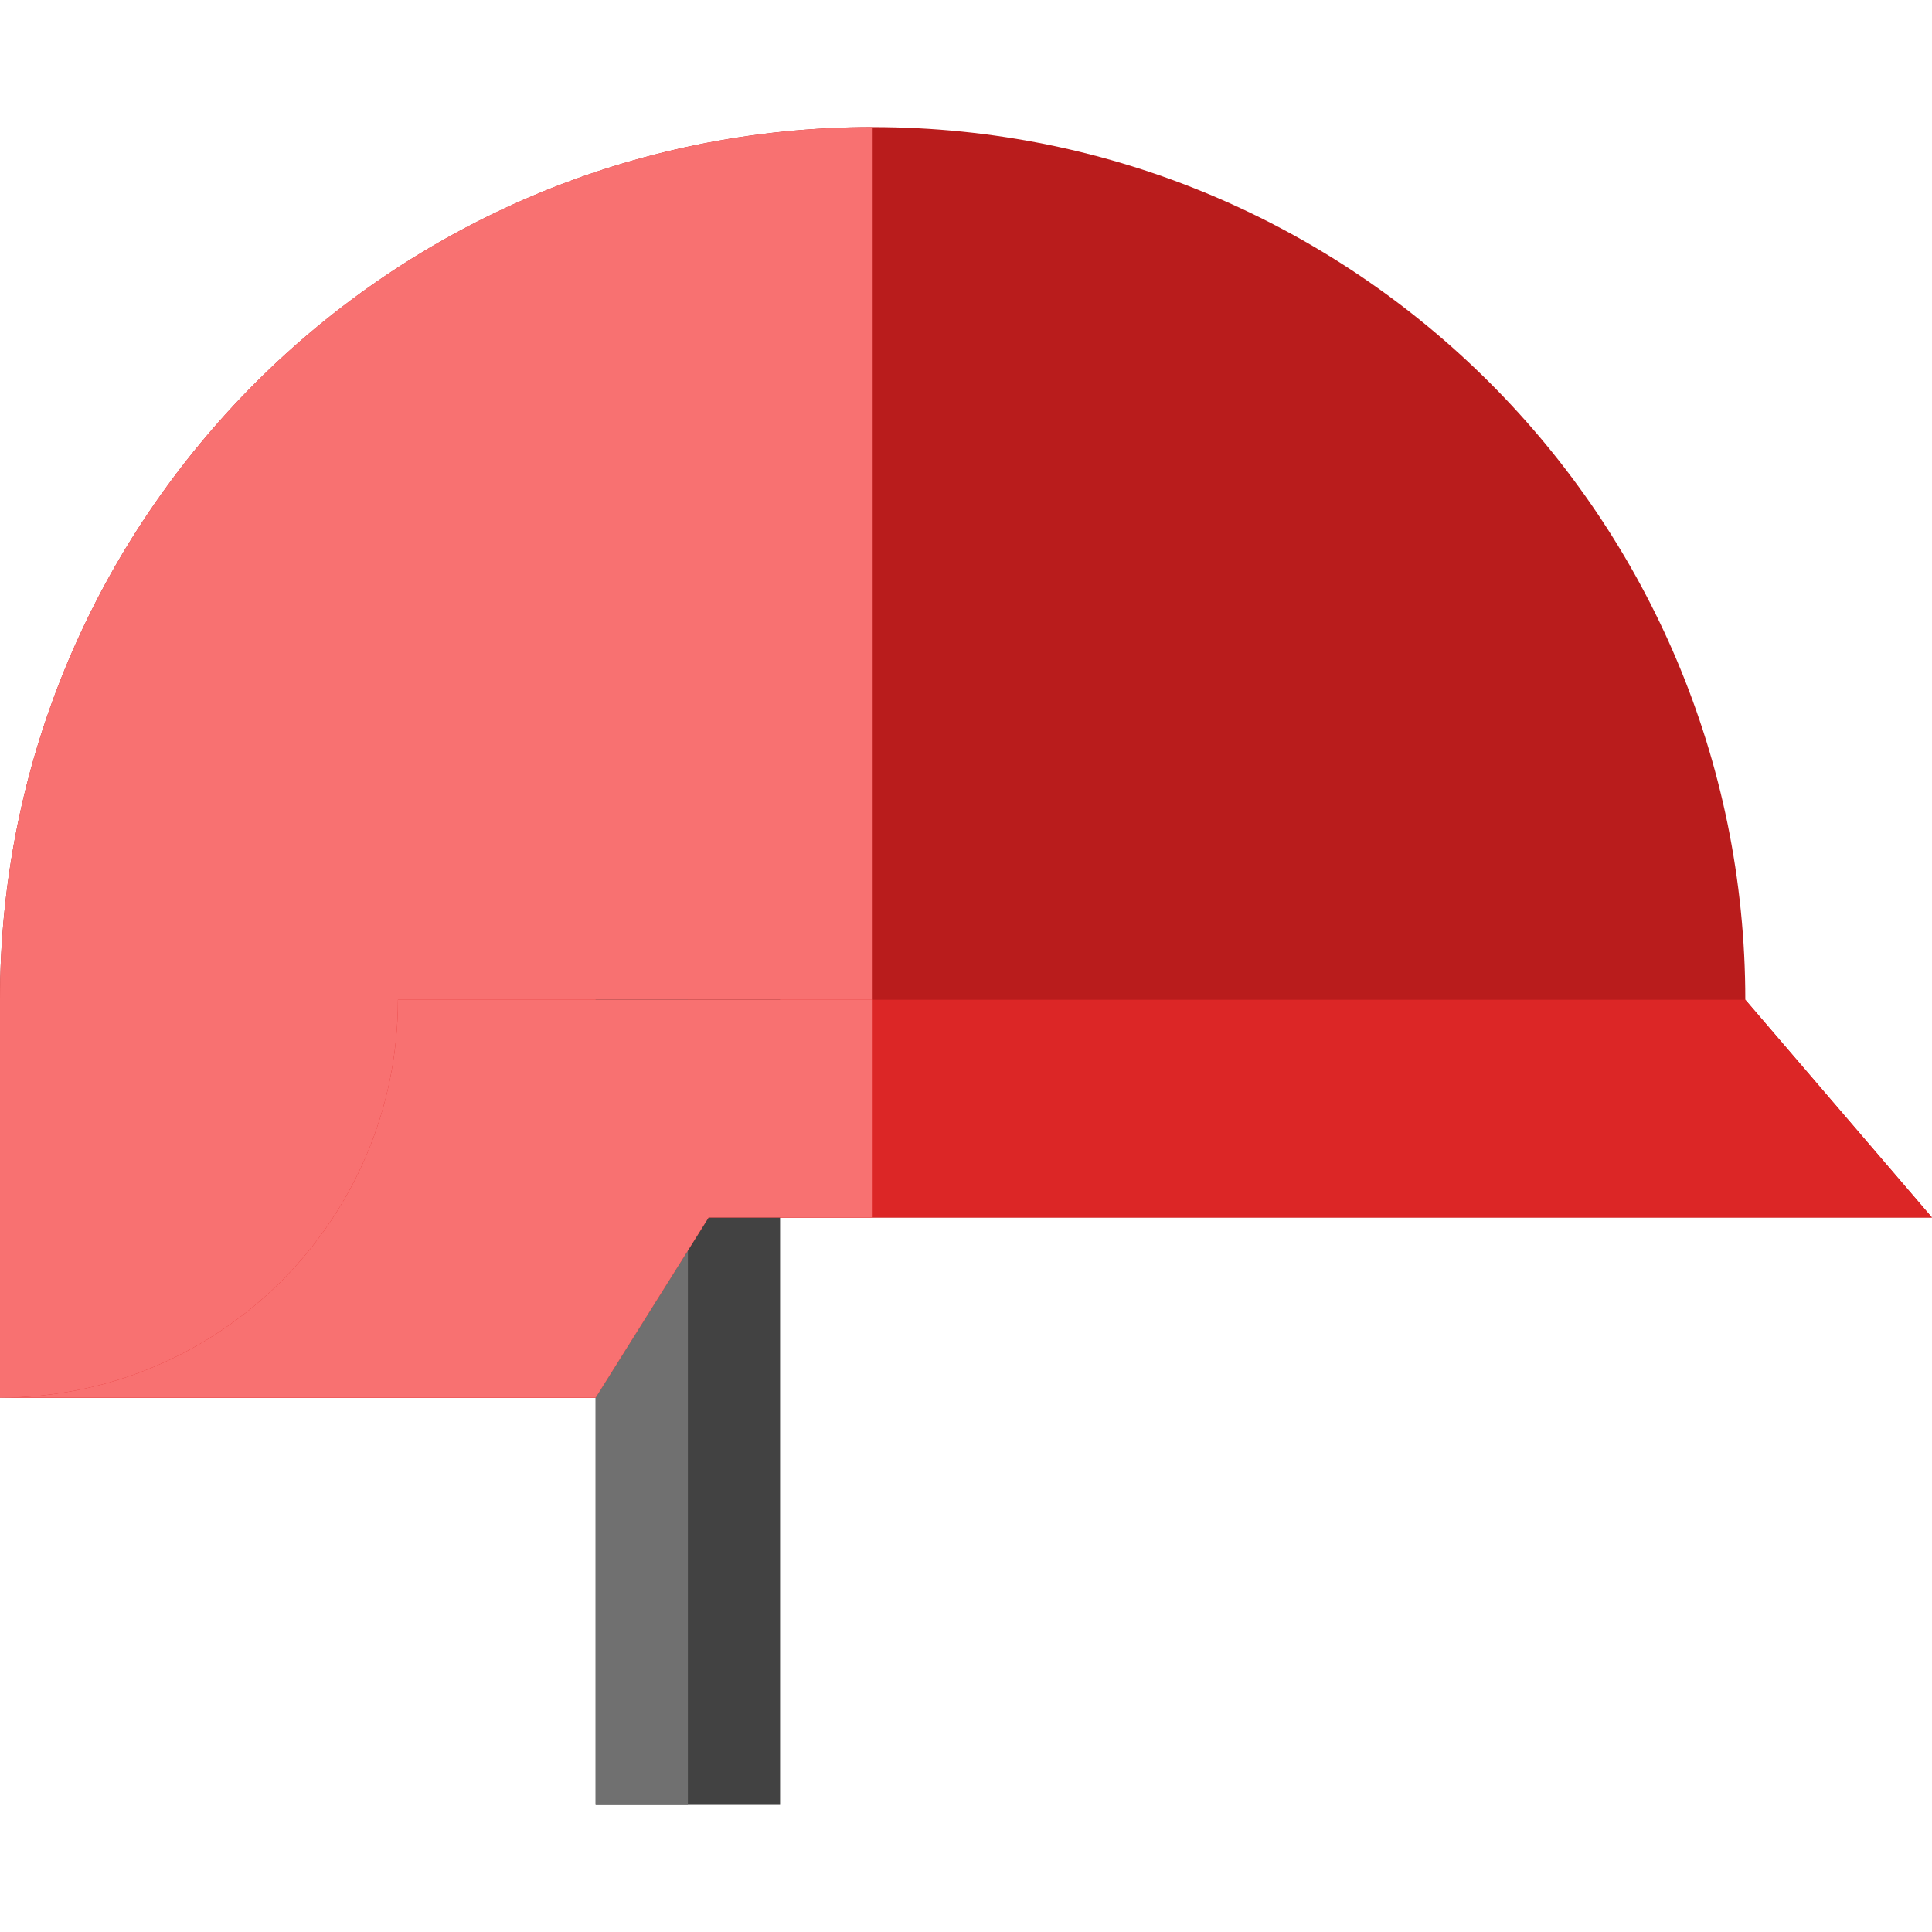
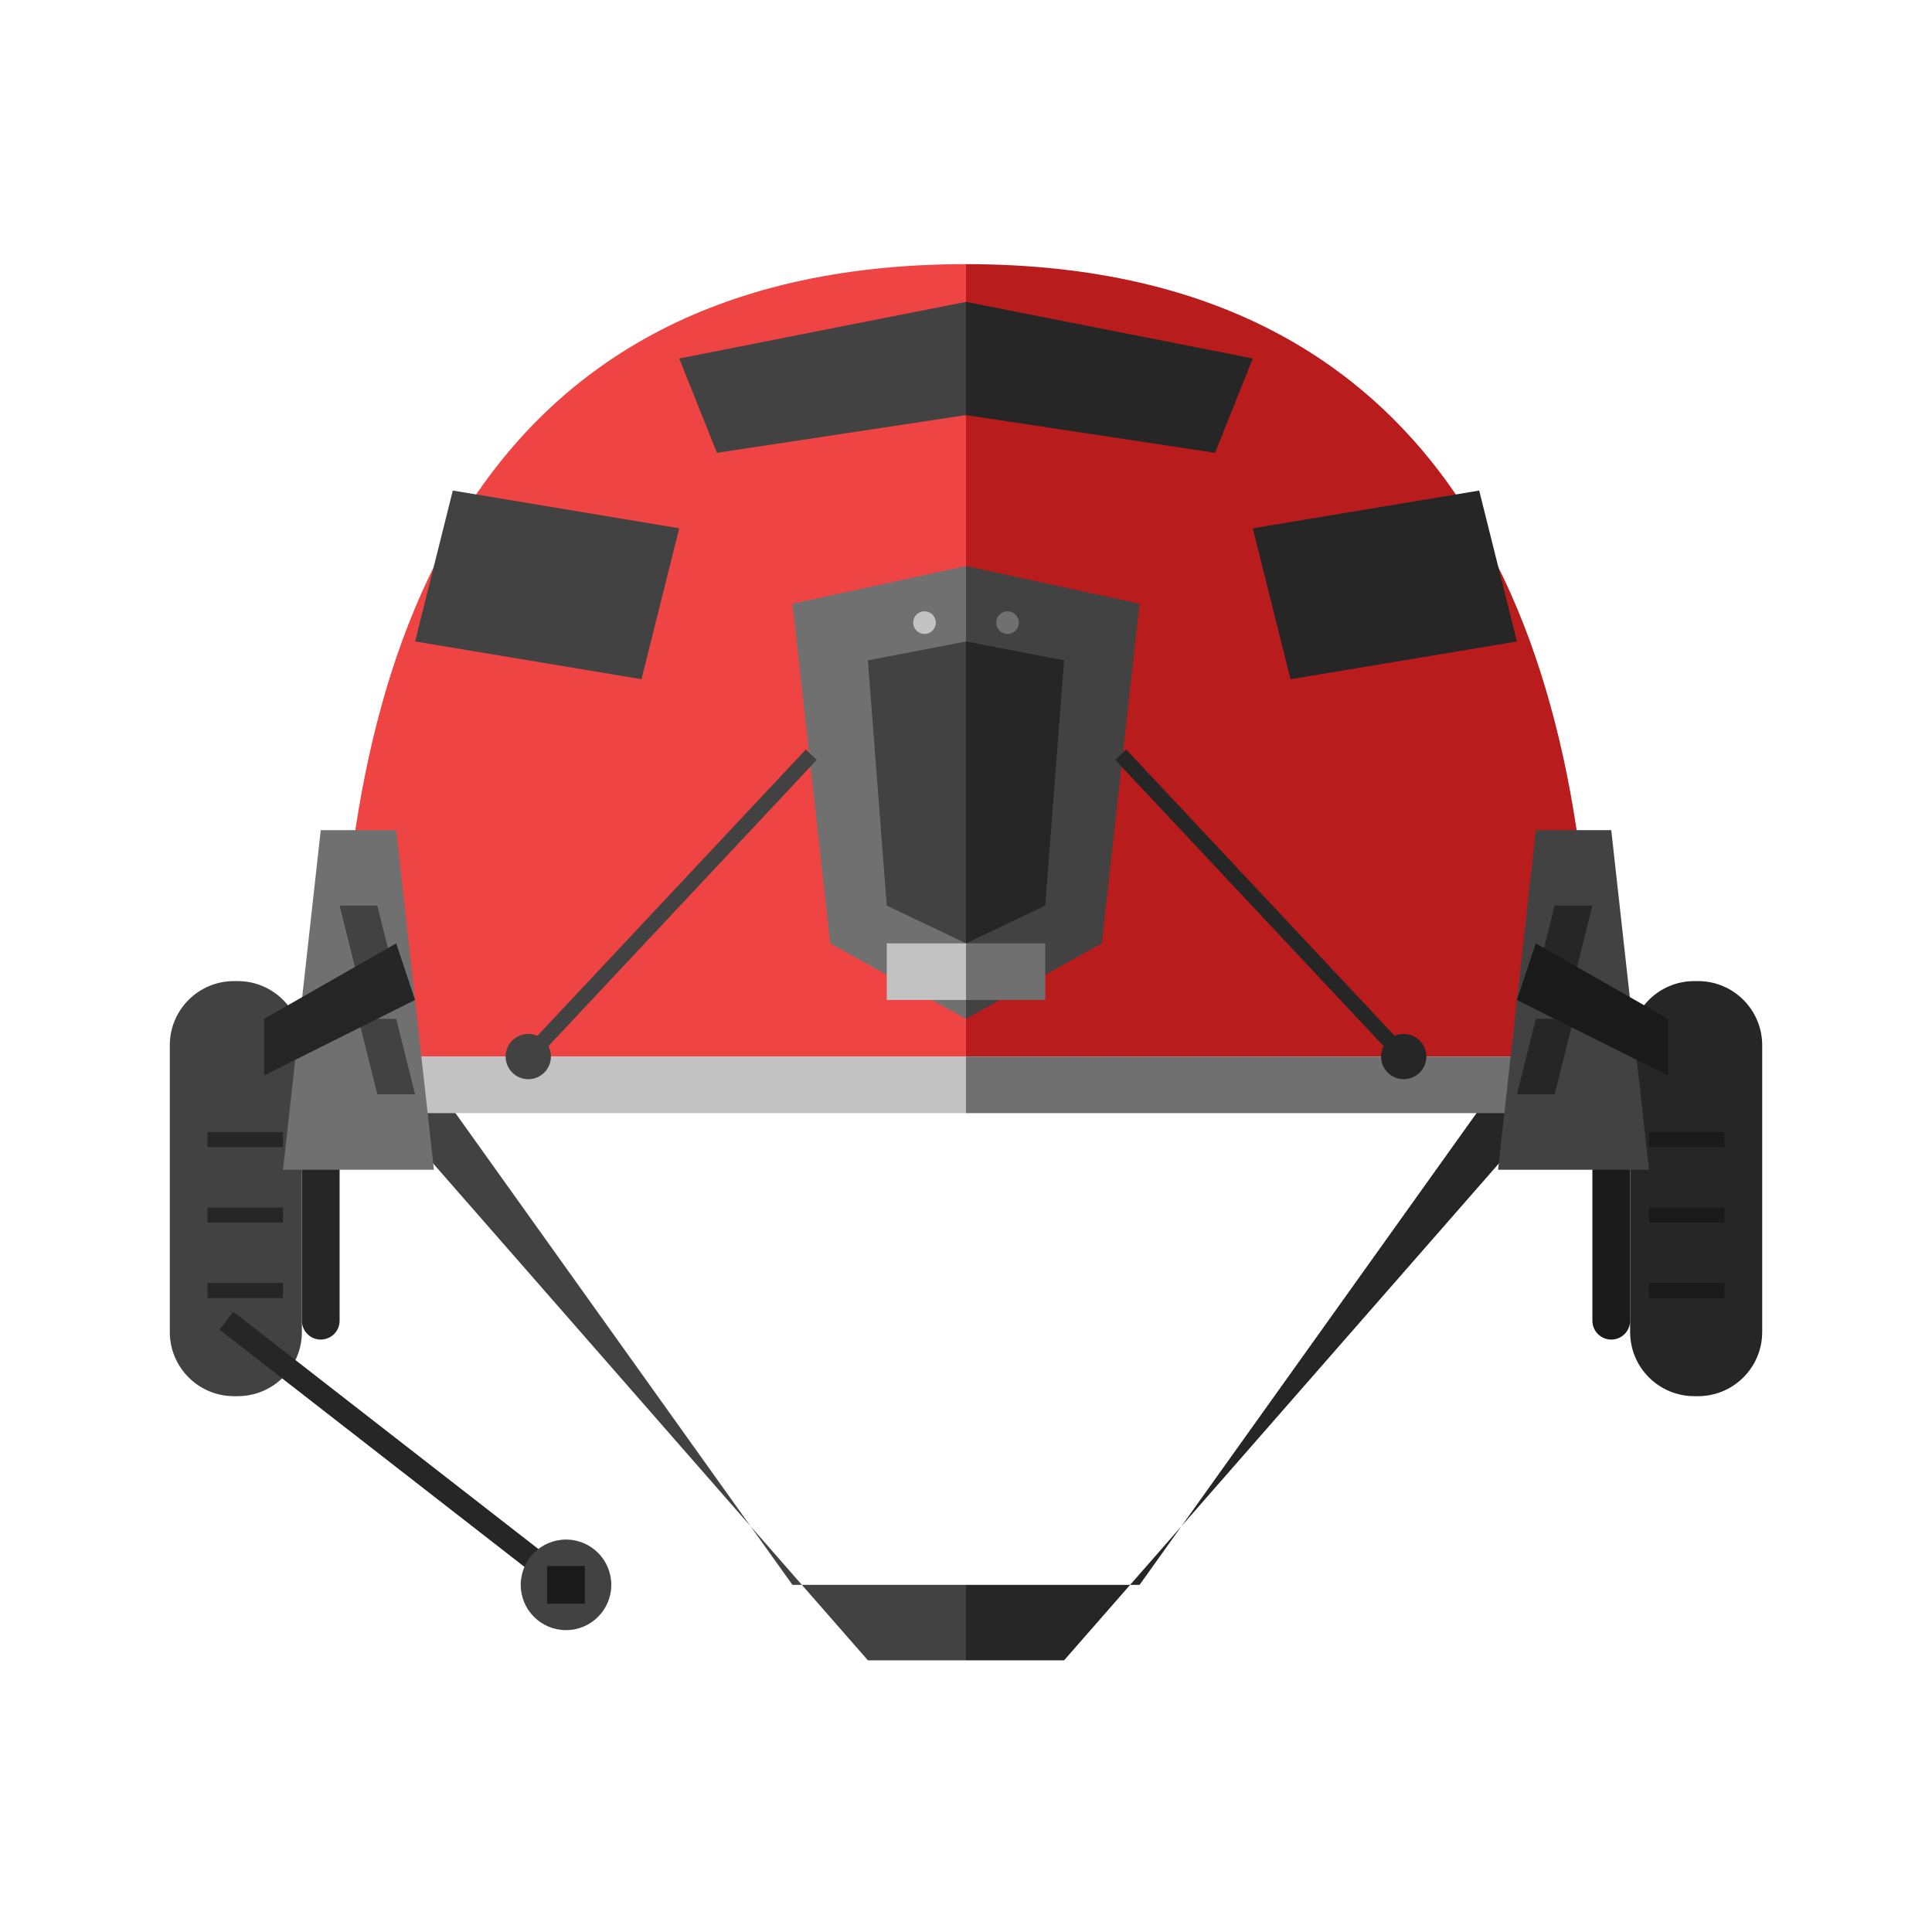
- <svg xmlns="http://www.w3.org/2000/svg" version="1.1" id="Layer_1" x="0px" y="0px" viewBox="0 0 512 512" style="enable-background:new 0 0 512 512;" xml:space="preserve">
-   <path style="fill:#b91c1c;" d="M462.523,264.941c0-127.723-103.539-231.261-231.261-231.261S0,137.219,0,264.941V370.4h157.852     l29.928-47.741H512L462.523,264.941z" />
-   <path style="fill:#f87171;" d="M231.261,33.68C103.539,33.68,0,137.219,0,264.941V370.4h157.852l29.928-47.741h43.481L231.261,33.68     L231.261,33.68z" />
-   <rect x="157.85" y="264.946" style="fill:#424242;" width="48.882" height="213.374" />
-   <rect x="157.85" y="264.946" style="fill:#707070;" width="24.441" height="213.374" />
-   <path style="fill:#dc2626;" d="M462.523,264.941H105.458C105.458,323.184,58.244,370.4,0,370.4h157.852l29.928-47.741H512     L462.523,264.941z" />
-   <path style="fill:#f87171;" d="M231.261,264.941H105.458C105.458,323.184,58.244,370.4,0,370.4h157.852l29.928-47.741h43.481     V264.941z" />
+ <svg xmlns="http://www.w3.org/2000/svg" width="512" height="512" viewBox="0 0 512 512" fill="none">
+   <polygon points="90,280 230,440 256,440 256,420 210,420 110,280" fill="#424242" />
+   <polygon points="422,280 282,440 256,440 256,420 302,420 402,280" fill="#262626" />
+   <rect x="80" y="275" width="10" height="80" rx="5" fill="#262626" />
+   <rect x="422" y="275" width="10" height="80" rx="5" fill="#1A1A1A" />
+   <rect x="45" y="260" width="35" height="110" rx="17" fill="#424242" />
+   <rect x="432" y="260" width="35" height="110" rx="17" fill="#262626" />
+   <rect x="55" y="300" width="20" height="4" fill="#262626" />
+   <rect x="55" y="320" width="20" height="4" fill="#262626" />
+   <rect x="55" y="340" width="20" height="4" fill="#262626" />
+   <rect x="437" y="300" width="20" height="4" fill="#1A1A1A" />
+   <rect x="437" y="320" width="20" height="4" fill="#1A1A1A" />
+   <rect x="437" y="340" width="20" height="4" fill="#1A1A1A" />
+   <path d="M 60,350 L 150,420" stroke="#262626" stroke-width="6" />
+   <circle cx="150" cy="420" r="12" fill="#424242" />
+   <rect x="145" y="415" width="10" height="10" fill="#1A1A1A" />
+   <path d="M 256,70 C 120,70 90,180 90,280 L 256,280 Z" fill="#ef4444" />
+   <path d="M 256,70 C 392,70 422,180 422,280 L 256,280 Z" fill="#b91c1c" />
+   <polygon points="90,280 256,280 256,295 80,295" fill="#C2C2C2" />
+   <polygon points="256,280 422,280 432,295 256,295" fill="#707070" />
+   <polygon points="85,220 105,220 115,310 75,310" fill="#707070" />
+   <polygon points="427,220 407,220 397,310 437,310" fill="#424242" />
+   <polygon points="90,240 100,240 105,260 95,260" fill="#424242" />
+   <polygon points="95,270 105,270 110,290 100,290" fill="#424242" />
+   <polygon points="422,240 412,240 407,260 417,260" fill="#262626" />
+   <polygon points="417,270 407,270 402,290 412,290" fill="#262626" />
+   <polygon points="105,250 70,270 70,285 110,265" fill="#262626" />
+   <polygon points="407,250 442,270 442,285 402,265" fill="#1A1A1A" />
+   <polygon points="256,80 180,95 190,120 256,110" fill="#424242" />
+   <polygon points="256,80 332,95 322,120 256,110" fill="#262626" />
+   <polygon points="120,130 180,140 170,180 110,170" fill="#424242" />
+   <polygon points="392,130 332,140 342,180 402,170" fill="#262626" />
+   <polygon points="256,150 210,160 220,250 256,270" fill="#707070" />
+   <polygon points="256,150 302,160 292,250 256,270" fill="#424242" />
+   <polygon points="256,170 230,175 235,240 256,250" fill="#424242" />
+   <polygon points="256,170 282,175 277,240 256,250" fill="#262626" />
+   <rect x="235" y="250" width="21" height="15" fill="#C2C2C2" />
+   <rect x="256" y="250" width="21" height="15" fill="#707070" />
+   <circle cx="245" cy="165" r="3" fill="#C2C2C2" />
+   <circle cx="267" cy="165" r="3" fill="#707070" />
+   <path d="M 215,200 L 140,280" stroke="#424242" stroke-width="4" />
+   <circle cx="140" cy="280" r="6" fill="#424242" />
+   <path d="M 297,200 L 372,280" stroke="#262626" stroke-width="4" />
+   <circle cx="372" cy="280" r="6" fill="#262626" />
</svg>
